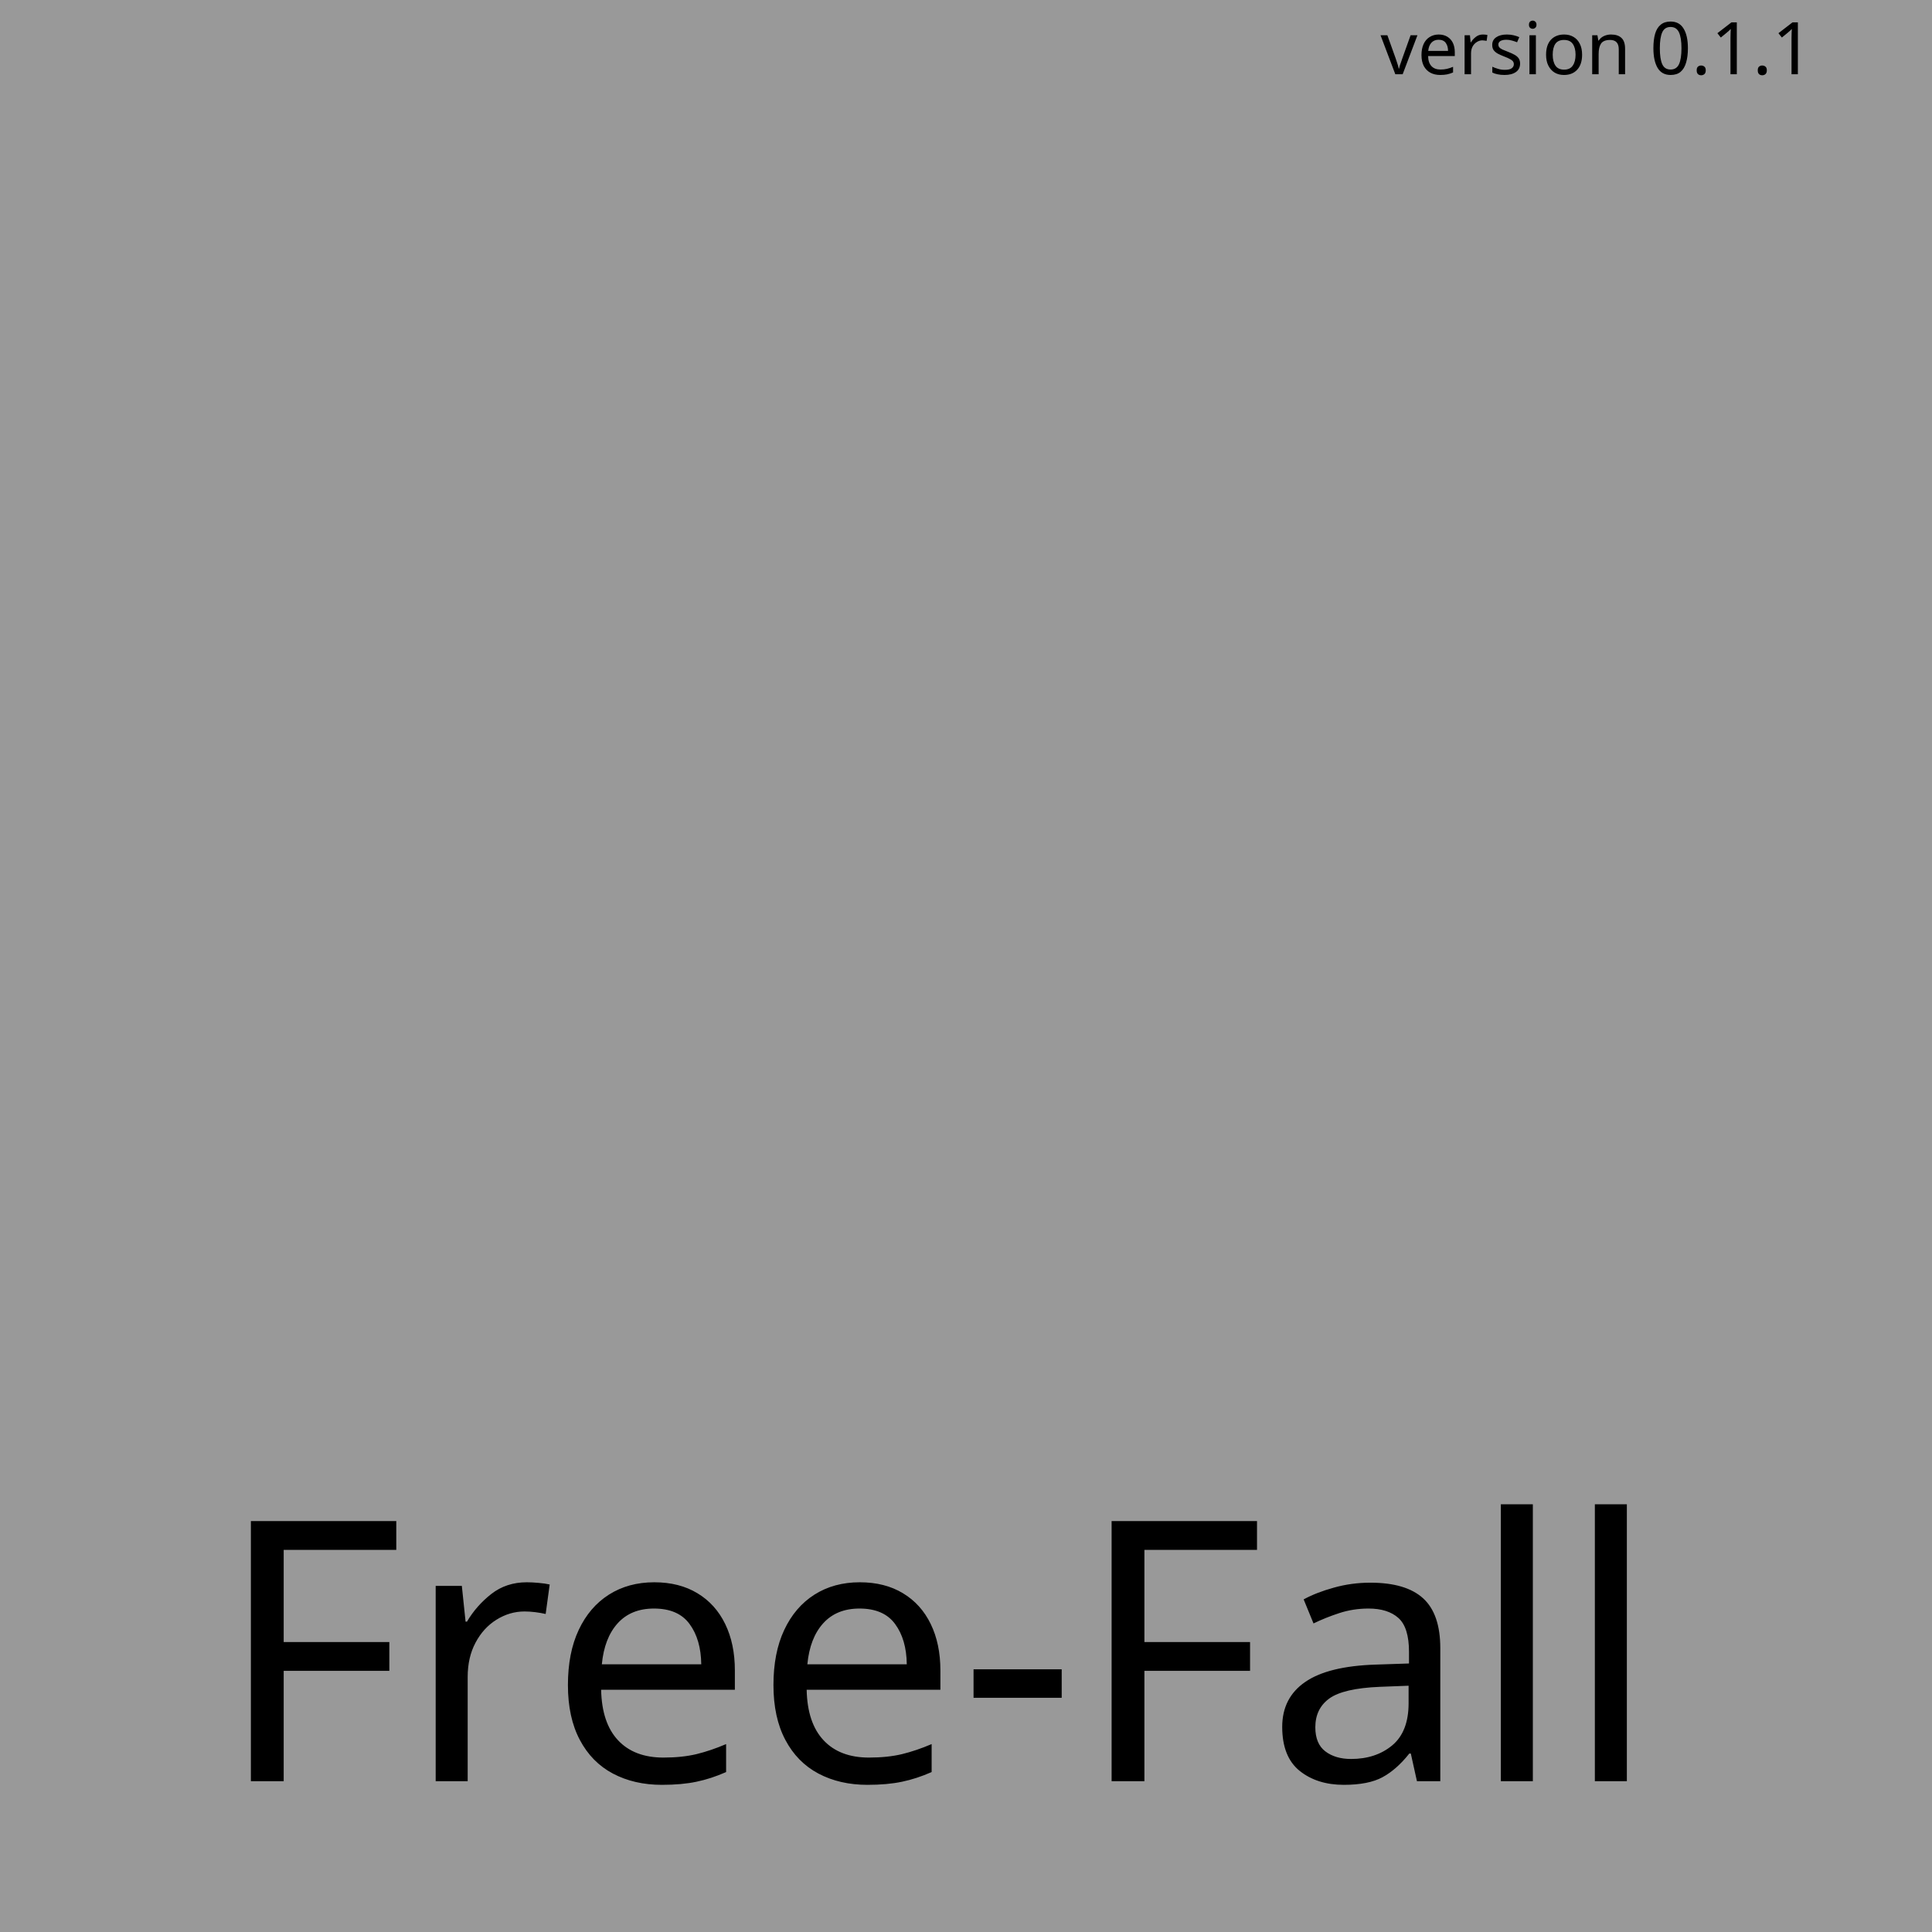
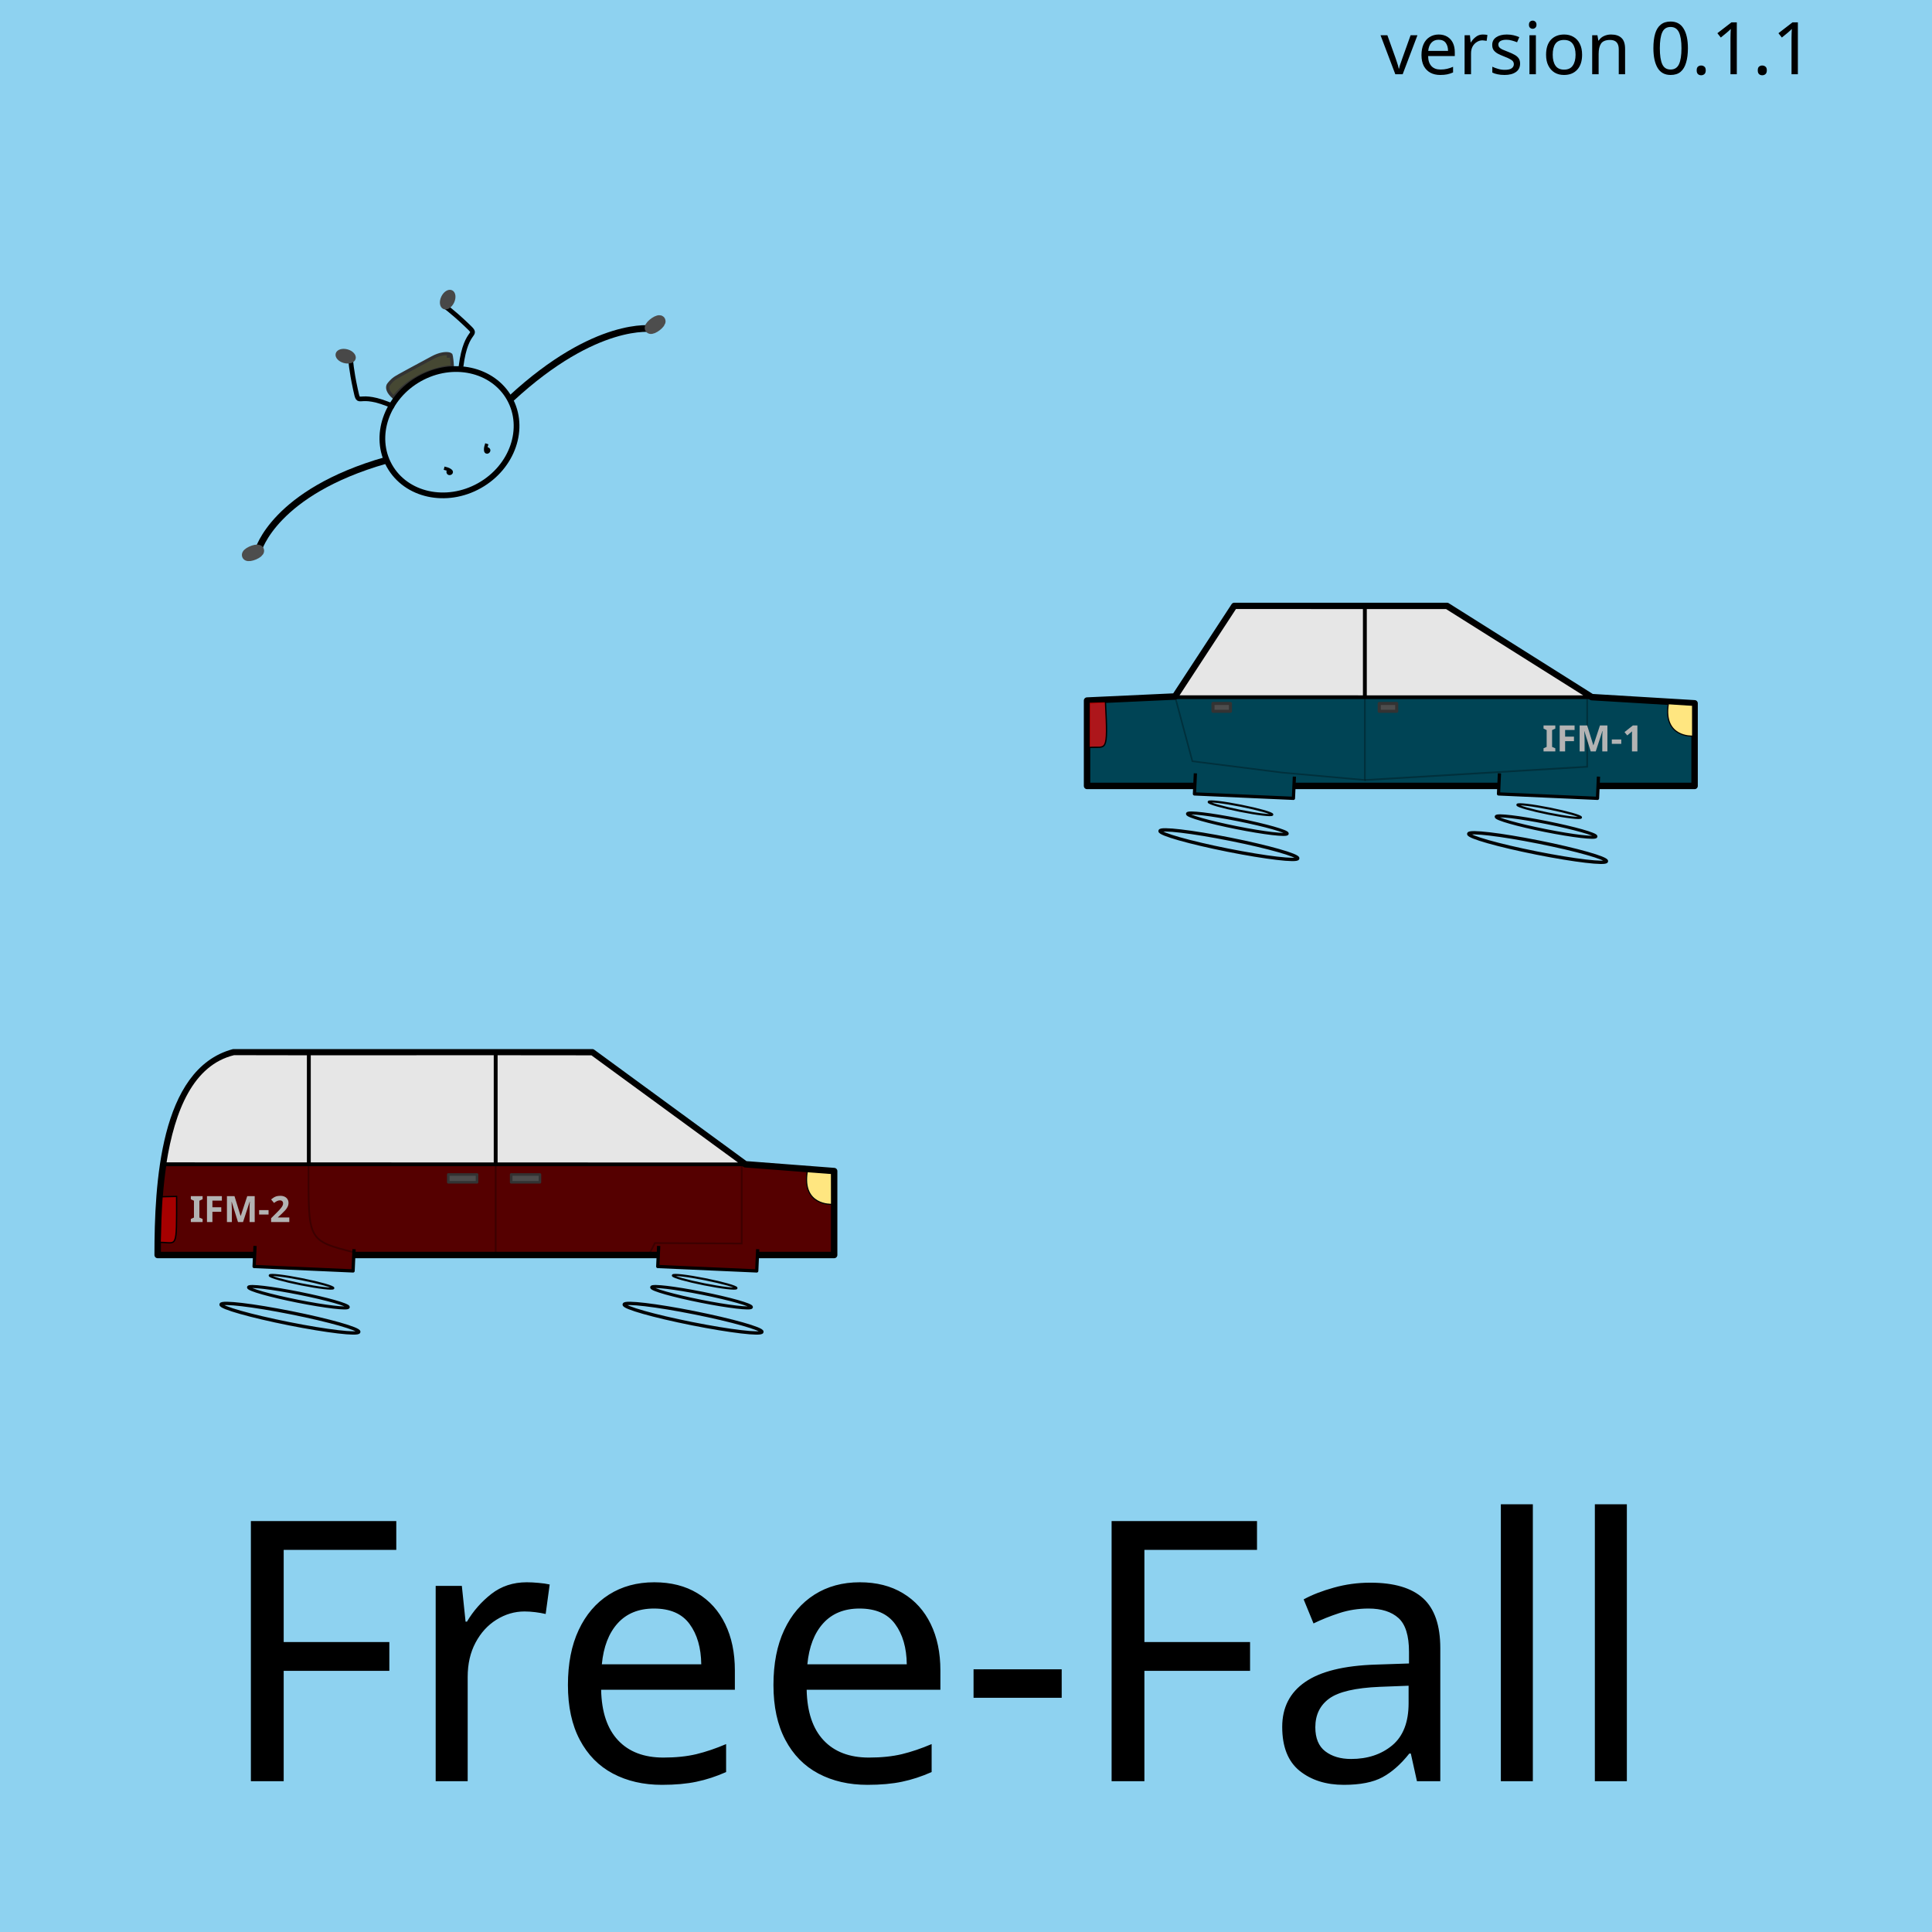
<svg xmlns="http://www.w3.org/2000/svg" width="300mm" height="300mm" viewBox="0 0 300 300" version="1.1" id="svg8">
-   <defs id="defs2" />
+   <defs id="defs2">
+     </defs>
  <g id="layer1" transform="translate(0,3)">
-     <rect style="opacity:1;fill:#999999;fill-opacity:1;stroke:none;stroke-width:7.922;stroke-linecap:round;stroke-linejoin:bevel;stroke-miterlimit:4;stroke-dasharray:none;stroke-opacity:1" id="rect4583" width="306.917" height="306.917" x="-3.458" y="-6.458" />
+     <rect style="opacity:1;fill:#87cfef;fill-opacity:0.941;stroke:none;stroke-width:7.922;stroke-linecap:round;stroke-linejoin:bevel;stroke-miterlimit:4;stroke-dasharray:none;stroke-opacity:1" id="rect4583" width="306.917" height="306.917" x="-3.458" y="-6.458" />
    <text xml:space="preserve" style="font-style:normal;font-variant:normal;font-weight:normal;font-stretch:normal;font-size:56.585px;line-height:1.25;font-family:'Times New Roman';-inkscape-font-specification:'Times New Roman, ';letter-spacing:0px;word-spacing:0px;fill:#000000;fill-opacity:1;stroke:none;stroke-width:1.326" x="33.474" y="273.586" id="text4545">
      <tspan id="tspan4543" x="33.474" y="273.586" style="font-style:normal;font-variant:normal;font-weight:normal;font-stretch:normal;font-family:raleway;-inkscape-font-specification:raleway;stroke-width:1.326">Free-Fall</tspan>
    </text>
    <text xml:space="preserve" style="font-style:normal;font-variant:normal;font-weight:300;font-stretch:normal;font-size:11.289px;line-height:1.25;font-family:Raleway;-inkscape-font-specification:'Raleway, Light';font-variant-ligatures:normal;font-variant-caps:normal;font-variant-numeric:normal;font-feature-settings:normal;text-align:end;letter-spacing:0px;word-spacing:0px;writing-mode:lr-tb;text-anchor:end;fill:#000000;fill-opacity:1;stroke:none;stroke-width:0.265" x="296.292" y="8.53" id="text848">
      <tspan id="tspan846" x="296.292" y="8.53" style="font-style:normal;font-variant:normal;font-weight:300;font-stretch:normal;font-size:11.289px;font-family:Raleway;-inkscape-font-specification:'Raleway, Light';font-variant-ligatures:normal;font-variant-caps:normal;font-variant-numeric:normal;font-feature-settings:normal;text-align:end;writing-mode:lr-tb;text-anchor:end;stroke-width:0.265">version 0.1.1</tspan>
    </text>
+     <g transform="translate(0.3384177,-27.03086)" id="layer1-5">
+       <g id="g924" transform="translate(165.6891,-30.32078)">
+         <path id="path919" d="m 2.77,163.135 v 13.256 H 97.106 v -12.829 l -15.968,-0.962 -22.473,-14.16 -33.031,-3e-5 -9.206,14.064 z" style="fill:#004455;stroke:#000000;stroke-width:1;stroke-linecap:butt;stroke-linejoin:round;stroke-miterlimit:4;stroke-dasharray:none;stroke-opacity:1" transform="translate(0,1.2291667e-6)" />
+         <path style="fill:none;stroke:#000000;stroke-width:0.6;stroke-linecap:butt;stroke-linejoin:miter;stroke-miterlimit:4;stroke-dasharray:none;stroke-opacity:1" d="M 81.138,162.6 H 16.032" id="path863" transform="translate(0,1.2291667e-6)" />
+         <path style="fill:#4d4d4d;stroke:#333333;stroke-width:0.482px;stroke-linecap:butt;stroke-linejoin:round;stroke-opacity:1" d="m 22.318,163.587 v 1.21 h 2.717 v -1.211 z" id="path880" transform="translate(0,1.2291667e-6)" />
+         <path id="path891" d="m 48.139,163.587 v 1.21 h 2.717 v -1.211 z" style="fill:#4d4d4d;stroke:#333333;stroke-width:0.482px;stroke-linecap:butt;stroke-linejoin:round;stroke-opacity:1" transform="translate(0,1.2291667e-6)" />
+         <path id="path943" d="m 16.889,162.452 63.382,0.01 -21.709,-13.664 -32.741,-0.011 z" style="fill:#e6e6e6;stroke:#000000;stroke-width:0.265px;stroke-linecap:butt;stroke-linejoin:miter;stroke-opacity:1" transform="translate(0,1.2291667e-6)" />
+         <path id="path861" d="m 45.907,148.495 v 13.869" style="fill:none;stroke:#000000;stroke-width:0.6;stroke-linecap:butt;stroke-linejoin:miter;stroke-miterlimit:4;stroke-dasharray:none;stroke-opacity:1" transform="translate(0,1.2291667e-6)" />
+         <path id="path906" d="m 19.589,174.435 -0.143,3.196 15.369,0.686 0.15,-3.373" style="fill:#004455;stroke:#000000;stroke-width:0.504;stroke-linecap:butt;stroke-linejoin:round;stroke-miterlimit:4;stroke-dasharray:none;stroke-opacity:1" transform="translate(0,1.2291667e-6)" />
+         <path style="fill:#004455;stroke:#000000;stroke-width:0.504;stroke-linecap:butt;stroke-linejoin:round;stroke-miterlimit:4;stroke-dasharray:none;stroke-opacity:1" d="m 66.806,174.435 -0.143,3.196 15.369,0.686 0.15,-3.373" id="path968" transform="translate(0,1.2291667e-6)" />
+         <ellipse transform="rotate(11.27604,-6.2254656e-6,6.1458323e-7)" ry="0.4" rx="5.031" cy="171.187" cx="61.25" id="path970" style="opacity:1;fill:none;fill-opacity:1;stroke:#000000;stroke-width:0.339;stroke-linecap:square;stroke-linejoin:round;stroke-miterlimit:4;stroke-dasharray:none;stroke-opacity:0.976" />
+         <ellipse style="opacity:1;fill:none;fill-opacity:1;stroke:#000000;stroke-width:0.476;stroke-linecap:square;stroke-linejoin:round;stroke-miterlimit:4;stroke-dasharray:none;stroke-opacity:0.976" id="ellipse972" cx="61.242" cy="173.633" rx="7.9" ry="0.628" transform="rotate(11.27604,-6.2254656e-6,6.1458323e-7)" />
+         <ellipse transform="rotate(11.27604,-6.2254656e-6,6.1458323e-7)" ry="0.867" rx="10.905" cy="177.082" cx="60.589" id="ellipse974" style="opacity:1;fill:none;fill-opacity:1;stroke:#000000;stroke-width:0.519;stroke-linecap:square;stroke-linejoin:round;stroke-miterlimit:4;stroke-dasharray:none;stroke-opacity:0.976" />
+         <ellipse style="opacity:1;fill:none;fill-opacity:1;stroke:#000000;stroke-width:0.339;stroke-linecap:square;stroke-linejoin:round;stroke-miterlimit:4;stroke-dasharray:none;stroke-opacity:0.976" id="ellipse1015" cx="108.347" cy="162.251" rx="5.031" ry="0.4" transform="rotate(11.27604,-6.2254656e-6,6.1458323e-7)" />
+         <ellipse transform="rotate(11.27604,-6.2254656e-6,6.1458323e-7)" ry="0.628" rx="7.9" cy="164.697" cx="108.339" id="ellipse1017" style="opacity:1;fill:none;fill-opacity:1;stroke:#000000;stroke-width:0.476;stroke-linecap:square;stroke-linejoin:round;stroke-miterlimit:4;stroke-dasharray:none;stroke-opacity:0.976" />
+         <ellipse style="opacity:1;fill:none;fill-opacity:1;stroke:#000000;stroke-width:0.519;stroke-linecap:square;stroke-linejoin:round;stroke-miterlimit:4;stroke-dasharray:none;stroke-opacity:0.976" id="ellipse1019" cx="107.686" cy="168.146" rx="10.905" ry="0.867" transform="rotate(11.27604,-6.2254656e-6,6.1458323e-7)" />
+         <path id="path838" d="m 93.031,163.625 c -0.857,5.304 3.766,5.031 3.774,5.031 l -0.007,-4.79 z" style="fill:#ffe680;stroke:#000000;stroke-width:0.176px;stroke-linecap:butt;stroke-linejoin:miter;stroke-opacity:1" transform="translate(0,1.2291667e-6)" />
+         <path id="path907" d="m 5.625,163.293 c 0.447,8.449 0.125,6.877 -2.549,7.132 l 0.01,-7.052 z" style="fill:#ff0000;fill-opacity:0.676;stroke:#000000;stroke-width:0.202px;stroke-linecap:butt;stroke-linejoin:miter;stroke-opacity:1" transform="translate(0,1.2291667e-6)" />
+         <path style="opacity:0.299;fill:none;stroke:#000000;stroke-width:0.265px;stroke-linecap:butt;stroke-linejoin:miter;stroke-opacity:1" d="m 45.907,162.364 v 12.986" id="path851" />
+         <path id="path864" d="m 16.428,162.504 2.699,10.053 13.945,1.762 12.966,1.164" style="opacity:0.299;fill:none;stroke:#000000;stroke-width:0.246px;stroke-linecap:butt;stroke-linejoin:miter;stroke-opacity:1" />
+         <path id="path866" d="m 80.429,162.364 v 11.048 l -34.588,2.07" style="opacity:0.299;fill:none;stroke:#000000;stroke-width:0.265px;stroke-linecap:butt;stroke-linejoin:miter;stroke-opacity:1" />
+         <text transform="translate(0,1.2291667e-6)" id="text1023" y="171.031" x="73.463" style="font-style:normal;font-variant:normal;font-weight:bold;font-stretch:normal;font-size:5.644px;line-height:1.25;font-family:'Berlin Sans FB Demi';-inkscape-font-specification:'Berlin Sans FB Demi, Bold';font-variant-ligatures:normal;font-variant-caps:normal;font-variant-numeric:normal;font-feature-settings:normal;text-align:start;letter-spacing:0px;word-spacing:0px;writing-mode:lr-tb;text-anchor:start;fill:#b3b3b3;fill-opacity:1;stroke:none;stroke-width:0.265" xml:space="preserve">
+           <tspan style="font-style:normal;font-variant:normal;font-weight:bold;font-stretch:normal;font-size:5.644px;font-family:'Berlin Sans FB Demi';-inkscape-font-specification:'Berlin Sans FB Demi, Bold';font-variant-ligatures:normal;font-variant-caps:normal;font-variant-numeric:normal;font-feature-settings:normal;text-align:start;writing-mode:lr-tb;text-anchor:start;fill:#b3b3b3;stroke-width:0.265" y="171.031" x="73.463" id="tspan1021">IFM-1</tspan>
+         </text>
+       </g>
+       <g transform="translate(20.3485,-7.21347)" id="g995">
+         <g id="g890">
+           <path id="path900" d="m 15.571,194.645 h 55.718 l 23.754,17.386 13.796,1.059 v 13.029 H 3.795 c 0,-11.015 0.87,-28.552 11.776,-31.474 z" style="fill:#550000;stroke:#000000;stroke-width:1;stroke-linecap:butt;stroke-linejoin:round;stroke-miterlimit:4;stroke-dasharray:none;stroke-opacity:1" />
+           <path id="path902" d="m 104.66,213.179 c -0.857,5.304 3.766,5.071 3.774,5.072 l -0.007,-4.79 z" style="fill:#ffe680;fill-opacity:1;stroke:#000000;stroke-width:0.176px;stroke-linecap:butt;stroke-linejoin:miter;stroke-opacity:1" />
+           <path id="path2339" d="m 6.738,217.024 c 0,8.451 0.109,7.132 -2.565,7.132 0.072,-2.36 0.112,-4.721 0.287,-7.081 z" style="fill:#ff0000;fill-opacity:0.473;stroke:#000000;stroke-width:0.202px;stroke-linecap:butt;stroke-linejoin:miter;stroke-opacity:1" />
+           <path id="path849" d="M 95.043,212.031 H 4.65" style="fill:none;stroke:#000000;stroke-width:0.6;stroke-linecap:butt;stroke-linejoin:miter;stroke-miterlimit:4;stroke-dasharray:none;stroke-opacity:1" />
+           <g id="g927">
+             <path style="fill:#4d4d4d;stroke:#333333;stroke-width:0.4;stroke-linecap:butt;stroke-linejoin:round;stroke-miterlimit:4;stroke-dasharray:none;stroke-opacity:1" d="m 48.924,213.618 v 1.21 h 4.464 v -1.211 z" id="path855" />
+             <path id="path867" d="m 58.688,213.618 v 1.21 h 4.464 v -1.211 z" style="fill:#4d4d4d;stroke:#333333;stroke-width:0.4;stroke-linecap:butt;stroke-linejoin:round;stroke-miterlimit:4;stroke-dasharray:none;stroke-opacity:1" />
+             <path style="fill:#550000;stroke:#000000;stroke-width:0.504;stroke-linecap:butt;stroke-linejoin:round;stroke-miterlimit:4;stroke-dasharray:none;stroke-opacity:1" d="m 81.592,224.712 -0.143,3.196 15.369,0.686 0.15,-3.373" id="path869" />
+             <path id="path871" d="m 18.914,224.712 -0.143,3.196 15.369,0.686 0.15,-3.373" style="fill:#550000;stroke:#000000;stroke-width:0.504;stroke-linecap:butt;stroke-linejoin:round;stroke-miterlimit:4;stroke-dasharray:none;stroke-opacity:1" />
+             <ellipse style="opacity:1;fill:none;fill-opacity:1;stroke:#000000;stroke-width:0.339;stroke-linecap:square;stroke-linejoin:round;stroke-miterlimit:4;stroke-dasharray:none;stroke-opacity:0.976" id="ellipse873" cx="132.047" cy="208.483" rx="5.031" ry="0.4" transform="rotate(11.27604)" />
+             <ellipse transform="rotate(11.27604)" ry="0.628" rx="7.9" cy="210.929" cx="132.04" id="ellipse875" style="opacity:1;fill:none;fill-opacity:1;stroke:#000000;stroke-width:0.476;stroke-linecap:square;stroke-linejoin:round;stroke-miterlimit:4;stroke-dasharray:none;stroke-opacity:0.976" />
+             <ellipse style="opacity:1;fill:none;fill-opacity:1;stroke:#000000;stroke-width:0.519;stroke-linecap:square;stroke-linejoin:round;stroke-miterlimit:4;stroke-dasharray:none;stroke-opacity:0.976" id="ellipse877" cx="131.387" cy="214.379" rx="10.905" ry="0.867" transform="rotate(11.27604)" />
+             <ellipse transform="rotate(11.27604)" ry="0.4" rx="5.031" cy="220.724" cx="70.656" id="ellipse879" style="opacity:1;fill:none;fill-opacity:1;stroke:#000000;stroke-width:0.339;stroke-linecap:square;stroke-linejoin:round;stroke-miterlimit:4;stroke-dasharray:none;stroke-opacity:0.976" />
+             <ellipse style="opacity:1;fill:none;fill-opacity:1;stroke:#000000;stroke-width:0.476;stroke-linecap:square;stroke-linejoin:round;stroke-miterlimit:4;stroke-dasharray:none;stroke-opacity:0.976" id="ellipse881" cx="70.649" cy="223.17" rx="7.9" ry="0.628" transform="rotate(11.27604)" />
+             <ellipse transform="rotate(11.27604)" ry="0.867" rx="10.905" cy="226.62" cx="69.996" id="ellipse883" style="opacity:1;fill:none;fill-opacity:1;stroke:#000000;stroke-width:0.519;stroke-linecap:square;stroke-linejoin:round;stroke-miterlimit:4;stroke-dasharray:none;stroke-opacity:0.976" />
+           </g>
+           <text xml:space="preserve" style="font-style:normal;font-variant:normal;font-weight:bold;font-stretch:normal;font-size:5.644px;line-height:1.25;font-family:'Berlin Sans FB Demi';-inkscape-font-specification:'Berlin Sans FB Demi, Bold';font-variant-ligatures:normal;font-variant-caps:normal;font-variant-numeric:normal;font-feature-settings:normal;text-align:start;letter-spacing:0px;word-spacing:0px;writing-mode:lr-tb;text-anchor:start;fill:#b3b3b3;fill-opacity:1;stroke:none;stroke-width:0.265" x="8.759" y="221.006" id="text968" transform="translate(0,1.2291667e-6)">
+             <tspan id="tspan966" x="8.759" y="221.006" style="font-style:normal;font-variant:normal;font-weight:bold;font-stretch:normal;font-size:5.644px;font-family:'Berlin Sans FB Demi';-inkscape-font-specification:'Berlin Sans FB Demi, Bold';font-variant-ligatures:normal;font-variant-caps:normal;font-variant-numeric:normal;font-feature-settings:normal;text-align:start;writing-mode:lr-tb;text-anchor:start;fill:#b3b3b3;stroke-width:0.265">IFM-2</tspan>
+           </text>
+           <path id="path905" d="m 5.022,211.868 89.296,0.023 -23.127,-16.909 -15.007,-0.014 -29.006,0.009 -11.533,-0.019 c -6.42,1.545 -9.329,8.664 -10.623,16.911 z" style="fill:#e6e6e6;stroke:#000000;stroke-width:0.265px;stroke-linecap:butt;stroke-linejoin:miter;stroke-opacity:1" />
+           <path id="path843" d="m 56.282,194.549 v 17.557" style="fill:none;stroke:#000000;stroke-width:0.6;stroke-linecap:butt;stroke-linejoin:miter;stroke-miterlimit:4;stroke-dasharray:none;stroke-opacity:1" transform="translate(0,1.2291667e-6)" />
+           <path style="fill:none;stroke:#000000;stroke-width:0.6;stroke-linecap:butt;stroke-linejoin:miter;stroke-miterlimit:4;stroke-dasharray:none;stroke-opacity:1" d="m 27.268,194.549 v 17.557" id="path847" transform="translate(0,1.2291667e-6)" />
+           <path style="opacity:0.299;fill:none;stroke:#000000;stroke-width:0.265;stroke-linecap:butt;stroke-linejoin:miter;stroke-miterlimit:4;stroke-dasharray:none;stroke-opacity:1" d="m 56.282,212.106 v 13.823" id="path926" />
+           <path id="path962" d="m 27.222,212.106 c 0,11.784 -0.282,11.739 7.207,13.642" style="opacity:0.299;fill:none;stroke:#000000;stroke-width:0.265;stroke-linecap:butt;stroke-linejoin:miter;stroke-miterlimit:4;stroke-dasharray:none;stroke-opacity:1" />
+           <path id="path964" d="m 94.486,212.106 v 12.234 l -13.476,-0.076 -0.859,1.666" style="opacity:0.299;fill:none;stroke:#000000;stroke-width:0.265;stroke-linecap:butt;stroke-linejoin:miter;stroke-miterlimit:4;stroke-dasharray:none;stroke-opacity:1" />
+         </g>
+       </g>
+       <g id="g1005" transform="matrix(0.2645833,0,0,0.2645833,-323.6413,70.77761)">
+         <g id="layer4" />
+         <g id="layer1-0" transform="matrix(1.71856,-0.9661266,0.9661266,1.71856,531.0747,394.4245)">
+           <g id="g37">
+             <path style="fill:#464833;fill-opacity:1;stroke:#333333;stroke-width:0.958px;stroke-linecap:butt;stroke-linejoin:miter;stroke-opacity:1" d="m 491.615,79.711 c -1.556,-4.527 1.862,-4.237 0.457,-3.995 0.191,-0.149 1.816,-0.708 2.554,-0.742 1.251,-0.136 8.304,0.07 12.741,0.128 5.063,0.066 6.475,3.028 4.175,1.691 0.904,1.075 1.417,-0.483 0.995,0.729 -0.422,1.212 -1.234,2.832 -1.234,2.832 0,0 -9.383,-4.806 -19.687,-0.642 z" id="path924" />
+             <path style="fill:none;stroke:#000000;stroke-width:1.4;stroke-linecap:butt;stroke-linejoin:miter;stroke-miterlimit:4;stroke-dasharray:none;stroke-opacity:1" d="m 513.536,81.622 c 7.513,-10.165 9.281,-4.419 7.513,-10.165 -1.768,-5.745 -3.094,-8.397 -3.094,-8.397" id="path4534" />
+             <path style="fill:none;stroke:#000000;stroke-width:1.4;stroke-linecap:butt;stroke-linejoin:miter;stroke-miterlimit:4;stroke-dasharray:none;stroke-opacity:1" d="m 490.369,82.248 c -7.513,-10.165 -9.281,-4.419 -7.513,-10.165 1.768,-5.745 3.094,-8.397 3.094,-8.397" id="path4534-4" />
+             <ellipse style="opacity:1;fill:#484848;fill-opacity:1;stroke:#484848;stroke-width:0.878;stroke-linecap:round;stroke-linejoin:round;stroke-miterlimit:4;stroke-dasharray:none;stroke-opacity:1" id="path4563" cx="388.592" cy="350.92" rx="2.634" ry="1.664" transform="rotate(-35.25416)" />
+             <path style="fill:none;stroke:#000000;stroke-width:1px;stroke-linecap:butt;stroke-linejoin:miter;stroke-opacity:1" d="m 509.006,105.377 c -0.447,0.419 -0.919,0.845 -1.196,1.398 -0.1,0.2 -0.216,0.458 -0.091,0.666 0.124,0.206 0.411,0.196 0.611,0.11 0.182,-0.079 0.3,-0.285 0.246,-0.484 -0.038,-0.141 -0.131,-0.261 -0.233,-0.363" id="path4567" />
+             <path id="path4571" d="m 494.365,105.487 c 0.447,0.419 0.919,0.845 1.196,1.398 0.1,0.2 0.216,0.458 0.091,0.666 -0.124,0.206 -0.411,0.196 -0.611,0.11 -0.182,-0.079 -0.3,-0.285 -0.246,-0.484 0.038,-0.141 0.131,-0.261 0.233,-0.363" style="fill:none;stroke:#000000;stroke-width:1px;stroke-linecap:butt;stroke-linejoin:miter;stroke-opacity:1" />
+             <path style="fill:none;stroke:#000000;stroke-width:2;stroke-linecap:butt;stroke-linejoin:miter;stroke-miterlimit:4;stroke-dasharray:none;stroke-opacity:1" d="m 521.932,97.178 c 33.595,-8 46.768,2.497 46.768,2.497" id="path20" />
+             <path id="path836" d="m 480.354,94.944 c -33.595,-8 -46.159,4.731 -46.159,4.731" style="fill:none;stroke:#000000;stroke-width:2;stroke-linecap:butt;stroke-linejoin:miter;stroke-miterlimit:4;stroke-dasharray:none;stroke-opacity:1" />
+             <ellipse transform="matrix(-0.7131723,-0.7009888,-0.7009888,0.7131723,0,0)" ry="1.664" rx="2.634" cy="-295.827" cx="-389.502" id="ellipse879-5" style="opacity:1;fill:#484848;fill-opacity:1;stroke:#484848;stroke-width:0.878;stroke-linecap:round;stroke-linejoin:round;stroke-miterlimit:4;stroke-dasharray:none;stroke-opacity:1" />
+             <path style="opacity:1;fill:#333333;fill-opacity:1;stroke:#4d4d4d;stroke-width:3.22;stroke-linecap:round;stroke-linejoin:round;stroke-miterlimit:4;stroke-dasharray:none;stroke-opacity:1" id="path915" d="m 553.646,174.003 a 1.83,0.549 0 0 1 -1.722,0.548 1.83,0.549 0 0 1 -1.925,-0.484 1.83,0.549 0 0 1 1.496,-0.605 1.83,0.549 0 0 1 2.101,0.413 l -1.78,0.128 z" transform="rotate(-7.649011)" />
+             <ellipse style="opacity:1;fill:#000000;fill-opacity:0;stroke:#000000;stroke-width:1.706;stroke-linecap:round;stroke-linejoin:round;stroke-miterlimit:4;stroke-dasharray:none;stroke-opacity:1" id="path4526" cx="501" cy="96.93" rx="20.485" ry="18.24" />
+             <path transform="rotate(7.16116)" d="m 443.284,44.898 a 1.83,0.549 0 0 1 -1.722,0.548 1.83,0.549 0 0 1 -1.925,-0.484 1.83,0.549 0 0 1 1.496,-0.605 1.83,0.549 0 0 1 2.101,0.413 l -1.78,0.128 z" id="path1236" style="opacity:1;fill:#4d4d4d;fill-opacity:1;stroke:#4d4d4d;stroke-width:3.22;stroke-linecap:round;stroke-linejoin:round;stroke-miterlimit:4;stroke-dasharray:none;stroke-opacity:1" />
+           </g>
+         </g>
+       </g>
+     </g>
  </g>
</svg>
